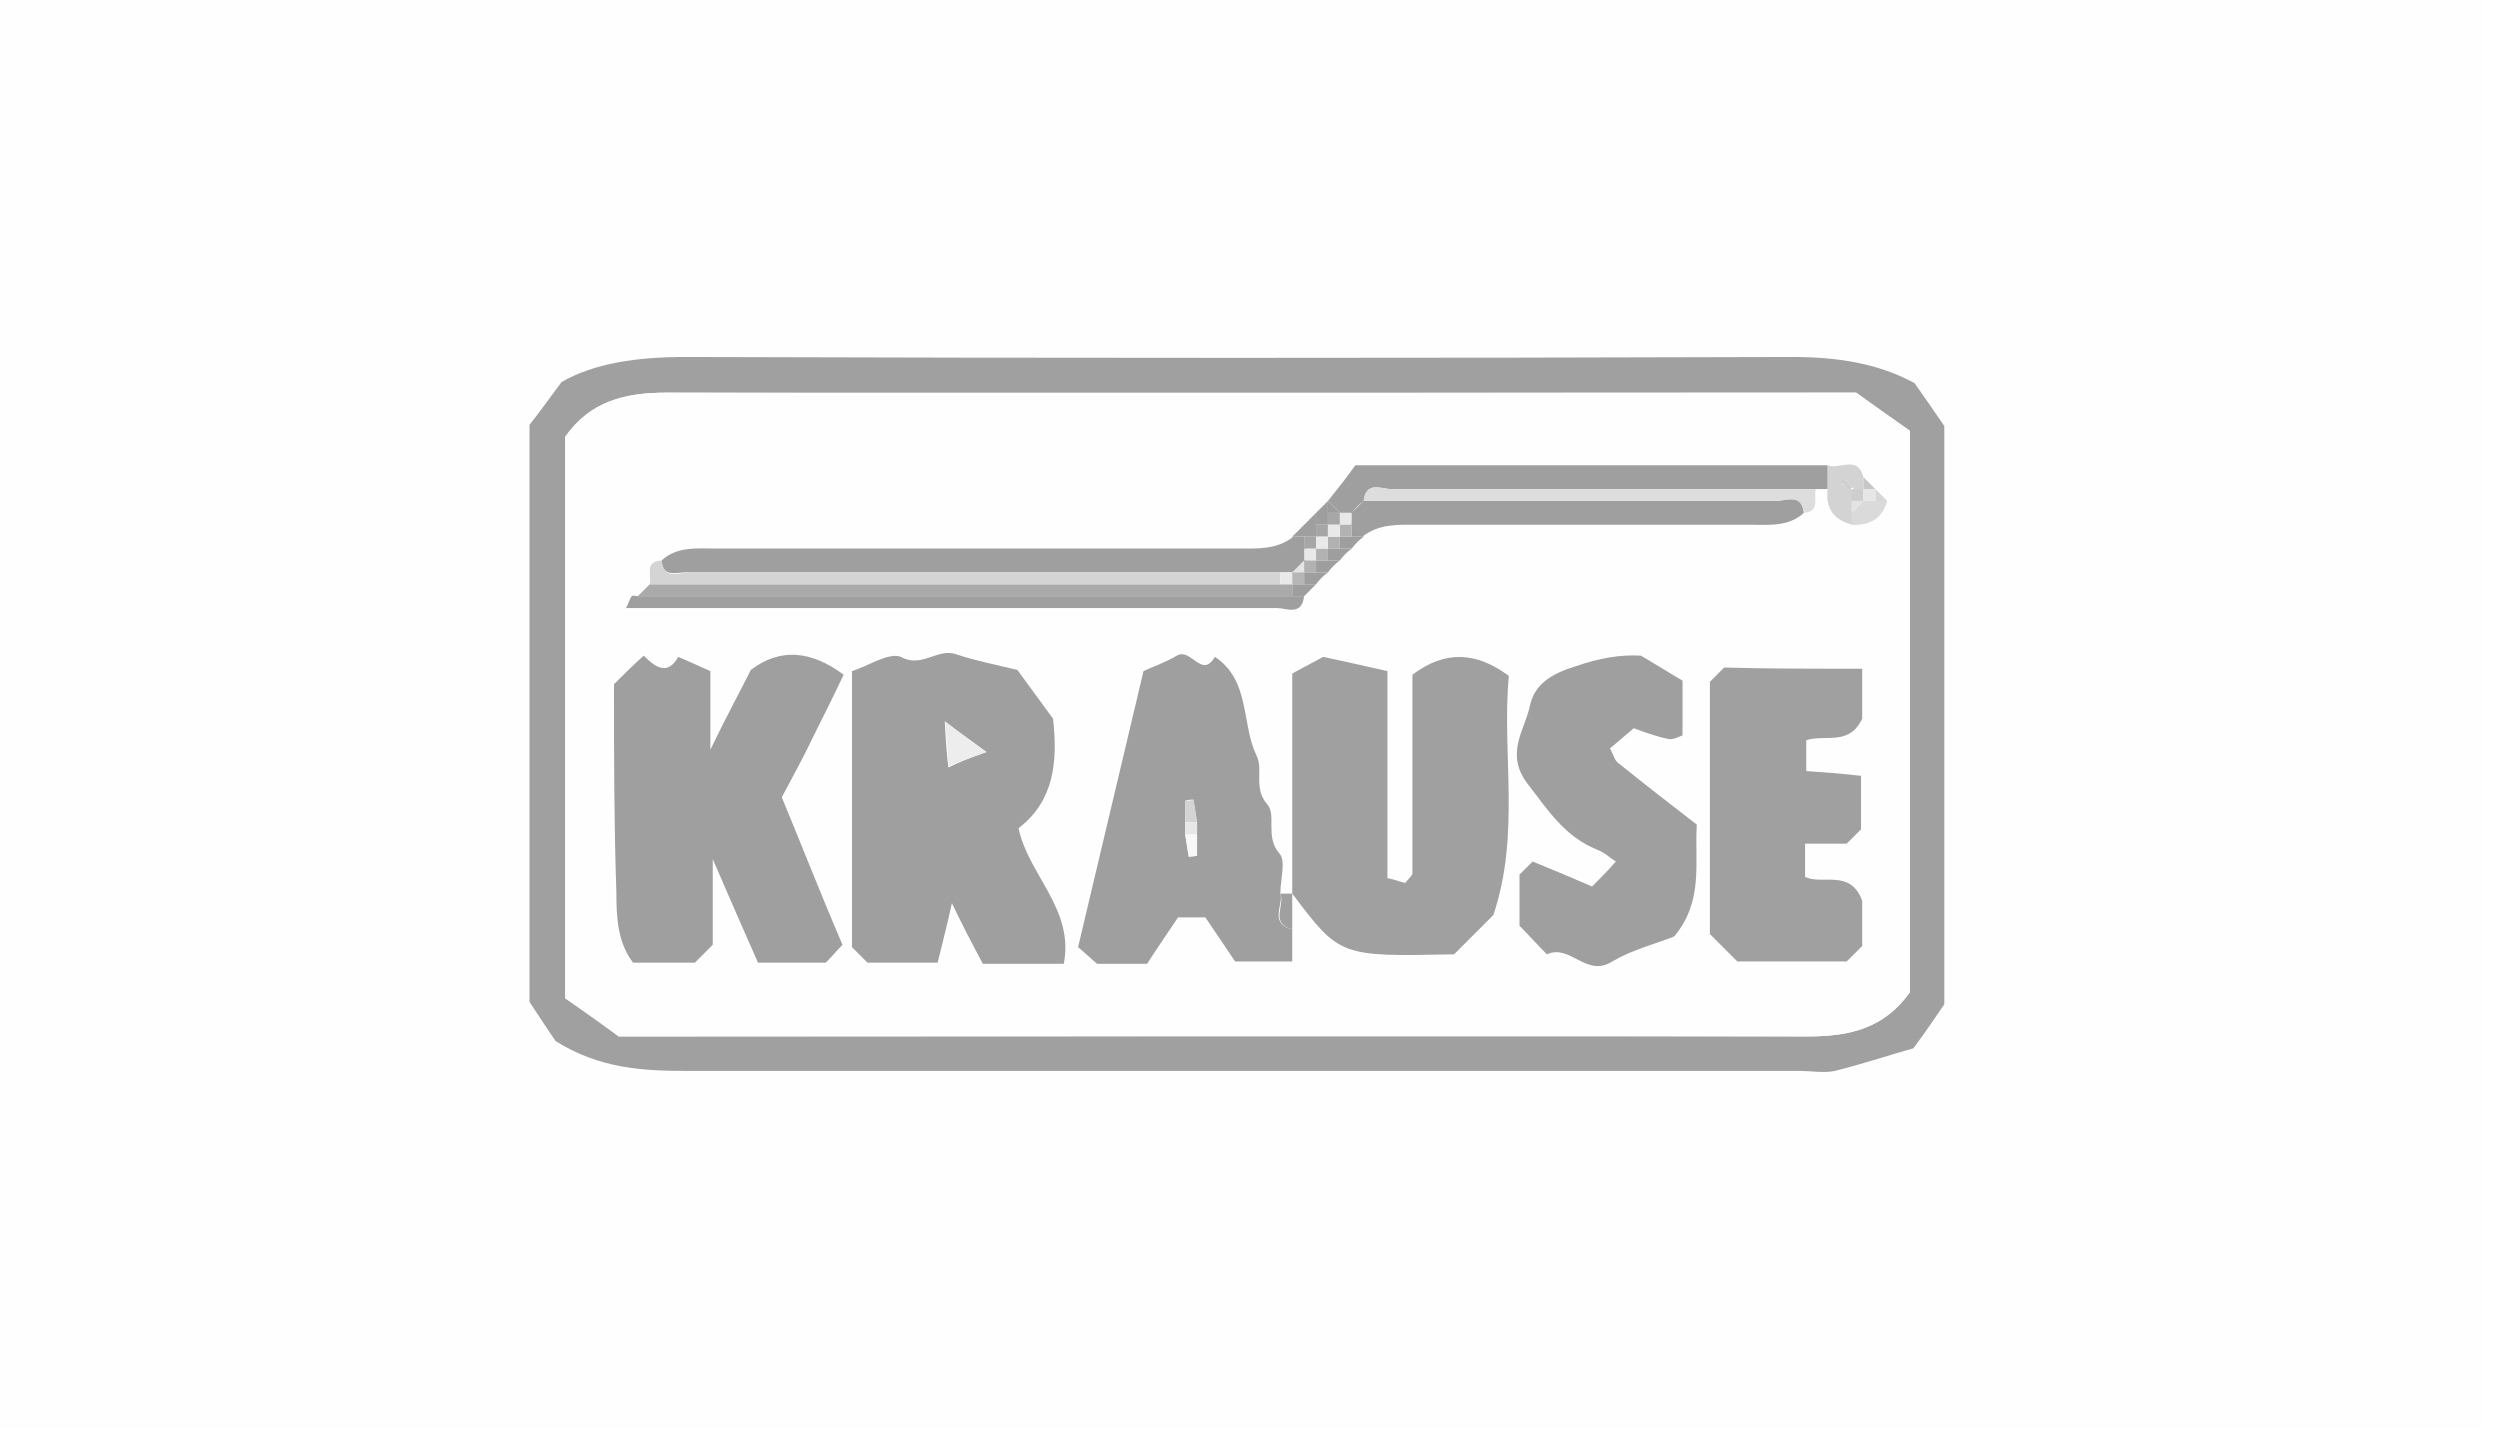
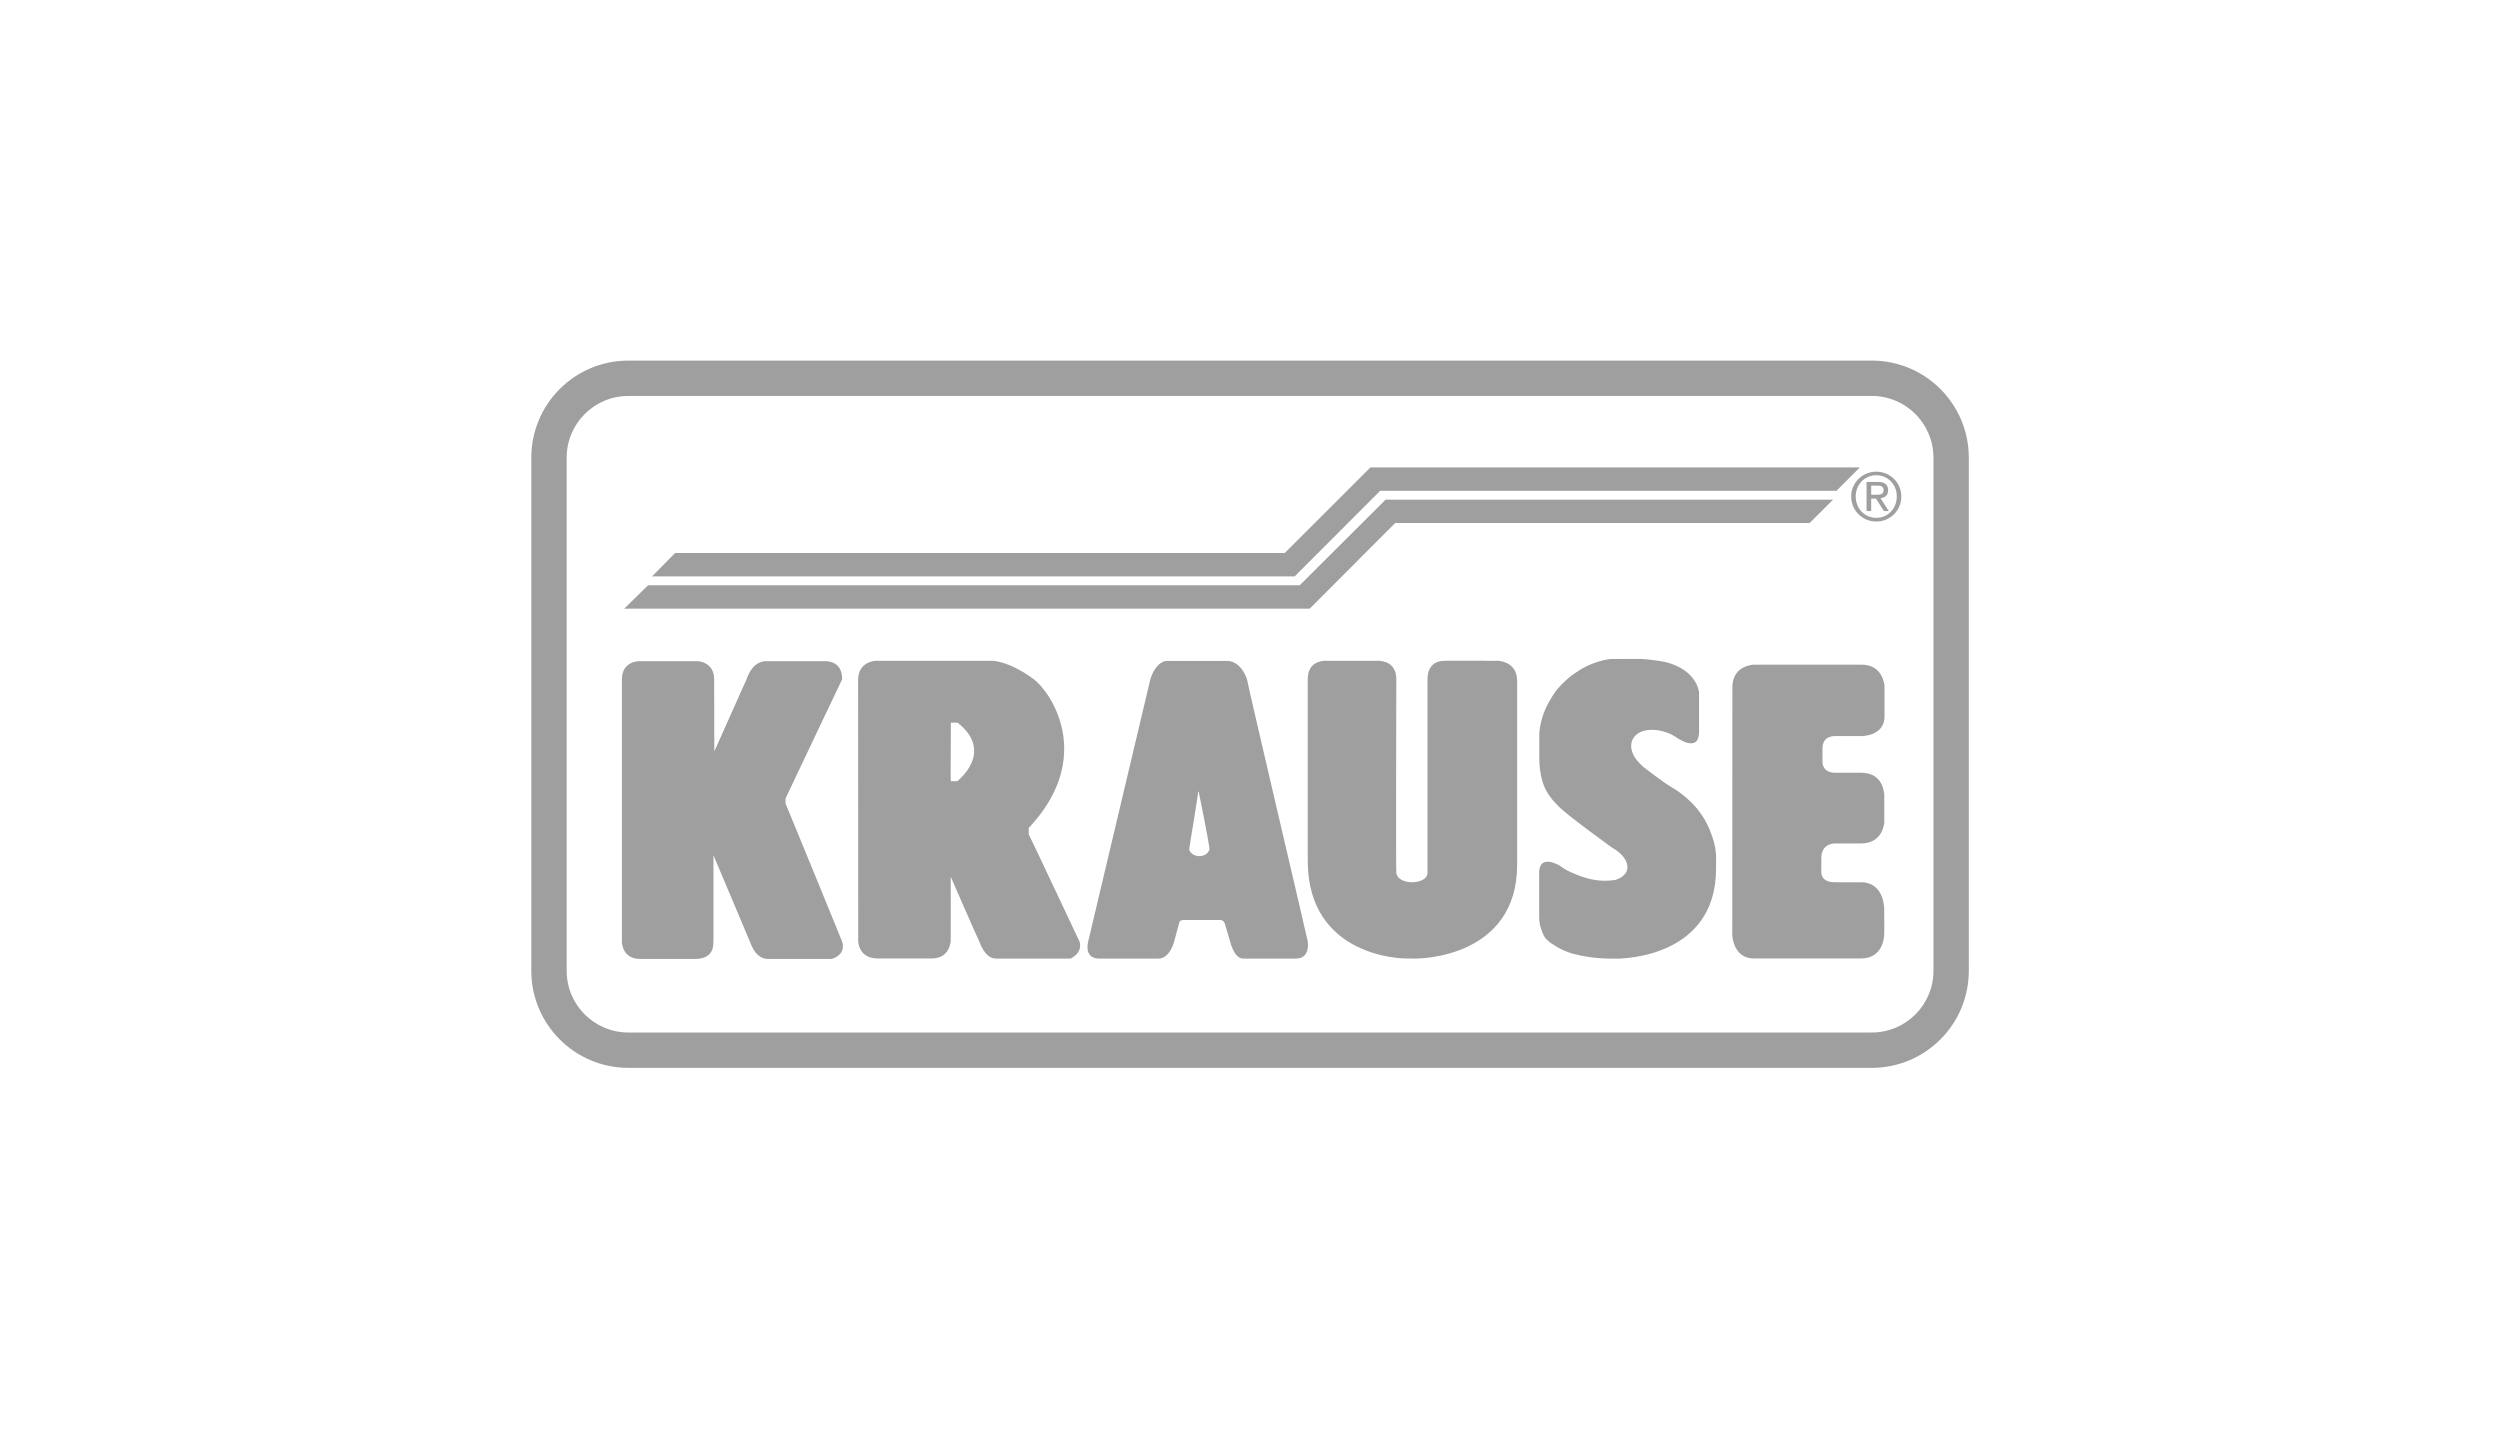
- <svg xmlns="http://www.w3.org/2000/svg" version="1.1" id="Warstwa_1" x="0px" y="0px" viewBox="0 0 210.1 120.1" style="enable-background:new 0 0 210.1 120.1;" xml:space="preserve">
+ <svg xmlns="http://www.w3.org/2000/svg" version="1.1" id="Warstwa_1" x="0px" y="0px" viewBox="0 0 210 120" style="enable-background:new 0 0 210 120;" xml:space="preserve">
  <style type="text/css">
- 	.st0{fill:#FEFEFE;}
- 	.st1{fill:#A0A0A0;}
- 	.st2{fill:#9F9F9F;}
- 	.st3{fill:#AAAAAA;}
- 	.st4{fill:#D4D4D4;}
- 	.st5{fill:#DDDDDD;}
- 	.st6{fill:#D3D3D3;}
- 	.st7{fill:#DADADA;}
- 	.st8{fill:#9E9E9E;}
- 	.st9{fill:#C7C7C7;}
- 	.st10{fill:#D6D6D6;}
- 	.st11{fill:#EDEDED;}
- 	.st12{fill:#F8F8F8;}
- 	.st13{fill:#E7E7E7;}
- 	.st14{fill:#E9E9E9;}
- 	.st15{fill:#E5E5E5;}
- 	.st16{fill:#E8E8E8;}
- 	.st17{fill:#9D9D9D;}
- 	.st18{fill:#EAEAEA;}
- 	.st19{fill:#CECECE;}
- 	.st20{fill:#E3E3E3;}
- 	.st21{fill:#E6E6E6;}
- 	.st22{fill:#A6A6A6;}
- 	.st23{fill:#A7A7A7;}
- 	.st24{fill:#B6B6B6;}
- 	.st25{fill:#B2B2B2;}
- 	.st26{fill:#B1B1B1;}
+ 	.st0{fill-rule:evenodd;clip-rule:evenodd;fill:#9F9F9F;}
+ 	.st1{fill:#9F9F9F;}
</style>
  <g>
-     <path class="st0" d="M-1.4,120.1c0-40,0-80,0-120c70,0,140,0,210,0c0,40,0,80,0,120C138.6,120.1,68.6,120.1-1.4,120.1z M160.9,32.2   c-3.1-1.6-6.6-2.2-10.4-2.2c-31,0.1-62,0.1-93,0c-3.9,0-7.6,0.5-10.2,2.1c-1.2,1.6-2,2.6-2.7,3.6c0,16.3,0,32.6,0,48.5   c1,1.5,1.8,2.6,2.2,3.3c3.7,2.3,7.3,2.5,11,2.5c31.2-0.1,62.3,0,93.5,0c1,0,2,0.2,3,0c2.4-0.6,4.7-1.4,6.6-1.9   c1.1-1.6,1.9-2.8,2.6-3.7c0-16.5,0-32.8,0-48.6C162.5,34.5,161.9,33.6,160.9,32.2z" />
-     <path class="st1" d="M160.9,32.2c1,1.4,1.6,2.3,2.5,3.6c0,15.8,0,32.1,0,48.6c-0.7,1-1.4,2.1-2.6,3.7c-1.8,0.5-4.2,1.3-6.6,1.9   c-0.9,0.2-2,0-3,0c-31.2,0-62.3,0-93.5,0c-3.7,0-7.3-0.2-11-2.5c-0.5-0.7-1.2-1.8-2.2-3.3c0-15.9,0-32.2,0-48.5   c0.8-1,1.5-2,2.7-3.6C50,30.5,53.6,30,57.6,30c31,0.1,62,0.1,93,0C154.3,30,157.8,30.5,160.9,32.2z M52,87.1c33.4,0,66.7,0,100,0   c3.5,0,6.4-0.7,8.5-3.7c0-15.5,0-31.2,0-47.2c-1.4-1-3-2.1-4.5-3.2c-33.4,0-66.7,0-100,0c-3.5,0-6.4,0.7-8.5,3.7   c0,15.5,0,31.2,0,47.2C49,84.8,50.5,86,52,87.1z" />
-     <path class="st0" d="M52,87.1c-1.5-1.1-3.1-2.2-4.5-3.2c0-16,0-31.6,0-47.2c2.2-3,5.1-3.7,8.5-3.7c33.3,0.1,66.6,0,100,0   c1.5,1.1,3.1,2.2,4.5,3.2c0,16,0,31.6,0,47.2c-2.2,3-5.1,3.7-8.5,3.7C118.7,87,85.4,87.1,52,87.1z M157.6,41.1   c-0.3-0.3-0.7-0.7-1-1c-0.5-1.9-2-0.6-3-1c-13.2,0-26.4,0-39.7,0c-0.8,1-1.5,2-2.3,3c-0.3,0.3-0.7,0.7-1,1c-0.7,0.7-1.3,1.3-2,2   c-1.3,1.2-3,1-4.6,1c-14.6,0-29.2,0-43.9,0c-1.6,0-3.2-0.1-4.6,1c-1.5,0.1-0.8,1.2-1,2c-0.3,0.3-0.7,0.7-1,1c-0.2,0-0.4-0.1-0.5,0   c-0.2,0.2-0.2,0.4-0.5,1c6.9,0,13.7,0,20.4,0c11.4,0,22.9,0,34.3,0c0.8,0,2.1,0.7,2.3-1c0.3-0.3,0.7-0.7,1-1c0.3-0.3,0.7-0.7,1-1   c0.3-0.3,0.7-0.7,1-1c0.3-0.3,0.7-0.7,1-1c0.3-0.3,0.7-0.7,1-1c1.3-1.2,3-1,4.6-1c9.3,0,18.6,0,27.9,0c1.6,0,3.2,0.1,4.6-1   c1.5-0.1,0.8-1.2,1-2c0.3,0,0.7,0,1,0c-0.2,1.6,0.4,2.6,2,3c1.6,0.2,2.6-0.4,3-2C158.2,41.7,157.9,41.4,157.6,41.1z M108.6,78.1   c0-1,0-2,0-3c4.1,5.4,4.1,5.4,13.4,5c1.2-1.2,2.4-2.3,3.3-3.3c2.3-6.8,0.7-13.6,1.3-20.1c-2.7-2-5.3-2.2-8.1-0.1   c0,5.5,0,11.1,0,16.7c0,0.2-0.3,0.5-0.6,0.8c-0.4-0.1-0.9-0.2-1.5-0.4c0-5.9,0-11.7,0-17.4c-1.8-0.4-3.5-0.8-5.4-1.2   c-0.7,0.4-1.6,0.9-2.6,1.4c0,6.2,0,12.3,0,18.5c-0.3,0-0.7,0-1,0c0-1.2,0.5-2.8-0.1-3.4c-1.3-1.3-0.3-3.2-1-4.1   c-1.2-1.4-0.3-2.9-0.9-4.1c-1.3-2.7-0.5-6.4-3.5-8.3c-1.1,1.8-2-0.8-3.2-0.1c-1,0.6-2.2,1-2.8,1.3c-1.9,8-3.7,15.6-5.5,23.2   c0.5,0.4,1,0.9,1.6,1.4c1.3,0,2.7,0,4.2,0c0.9-1.4,1.8-2.7,2.6-3.9c0.8,0,1.5,0,2.3,0c0.8,1.2,1.7,2.6,2.5,3.7c1.7,0,3.3,0,4.8,0   C108.6,79.7,108.6,78.9,108.6,78.1z M89.4,81c0.8-4.6-3-7.4-3.9-11.4c3.1-2.2,3.4-5.5,2.9-9.2c-1-1.4-2.2-2.9-3-4.1   c-2.1-0.5-3.6-0.8-5.1-1.3c-1.6-0.6-2.9,1.2-4.7,0.2c-0.9-0.5-2.8,0.7-4.1,1.2c0,8,0,15.6,0,23.2c0.5,0.5,1,1,1.3,1.3   c1.9,0,3.7,0,5.9,0c0.4-1.6,0.8-3.2,1.2-5c1,1.9,1.8,3.5,2.6,5.1C85,81,87.1,81,89.4,81z M51.6,57.5c0,5.8,0.1,11.7,0,17.5   c0,2.1,0.1,4.1,1.4,5.9c1.8,0,3.6,0,5.2,0c0.5-0.5,0.8-0.8,1.5-1.5c0-1.9,0-4.1,0-7.2c1.5,3.5,2.7,6.2,3.8,8.7c2.2,0,4,0,5.7,0   c0.5-0.6,1-1.1,1.4-1.5c-1.7-4.2-3.4-8.4-5.1-12.4c0.9-1.7,1.8-3.4,2.6-5c0.9-1.8,1.8-3.6,2.6-5.3c-2.8-2-5.4-2.3-7.8-0.4   c-1,2-1.9,3.8-3.4,6.7c0-3,0-4.9,0-6.6c-1.1-0.5-1.8-0.8-2.7-1.2c-0.8,1.6-1.8,0.9-2.9-0.1C53.2,55.9,52.4,56.7,51.6,57.5z    M156.5,56.2c-4.2,0-8,0-11.6,0c-0.5,0.5-0.9,0.9-1.2,1.2c0,7.1,0,14.3,0,21.2c0.8,0.8,1.5,1.5,2.3,2.3c3.1,0,6.2,0,9.2,0   c0.5-0.5,0.8-0.8,1.3-1.3c0-1.3,0-2.8,0-3.8c-1-2.7-3.3-1.3-4.8-2c0-0.9,0-1.7,0-2.8c1.3,0,2.6,0,3.5,0c0.7-0.7,1.1-1.1,1.2-1.2   c0-1.6,0-3.1,0-4.5c-1.7-0.1-3.3-0.2-4.6-0.4c0-1.2,0-1.9,0-2.6c1.7-0.4,3.6,0.5,4.7-1.8C156.5,59.3,156.5,57.8,156.5,56.2z    M137.9,55.1c-1.7-0.1-3.5,0.2-5.4,0.8c-2,0.6-3.5,1.5-3.8,3.2c-0.5,2.1-2.2,4.1-0.2,6.7c1.7,2.2,3.1,4.4,5.8,5.5   c0.6,0.2,1.1,0.7,1.6,1c-0.8,0.8-1.3,1.3-2,2.1c-1.5-0.6-3.2-1.3-5-2.1c-0.2,0.2-0.6,0.6-1.1,1.1c0,1.3,0,2.7,0,4.3   c0.7,0.7,1.5,1.5,2.3,2.4c1.9-0.9,3.3,2.1,5.5,0.6c1.6-1.1,3.7-1.5,5.2-2.1c2.5-3,1.7-6.2,1.9-9.4c-2.2-1.7-4.3-3.4-6.5-5.1   c-0.3-0.3-0.5-0.8-0.8-1.3c0.7-0.6,1.3-1.1,2-1.7c0.8,0.3,1.8,0.7,2.9,0.9c0.4,0.1,0.9-0.2,1.2-0.3c0-1.6,0-3.1,0-4.6   C140.2,56.5,139.1,55.8,137.9,55.1z" />
-     <path class="st2" d="M89.4,81c-2.3,0-4.4,0-6.8,0c-0.8-1.5-1.7-3.2-2.6-5.1c-0.4,1.8-0.8,3.4-1.2,5c-2.2,0-4,0-5.9,0   c-0.4-0.4-0.8-0.8-1.3-1.3c0-7.6,0-15.2,0-23.2c1.3-0.4,3.1-1.6,4.1-1.2c1.8,1,3.1-0.8,4.7-0.2c1.5,0.5,3,0.8,5.1,1.3   c0.8,1.1,1.9,2.6,3,4.1c0.4,3.6,0.1,6.9-2.9,9.2C86.4,73.5,90.3,76.4,89.4,81z M82.9,63.2c-1.5-1.1-2.2-1.6-3.5-2.5   c0.1,1.8,0.2,3.1,0.3,3.8C80.5,64.1,81.2,63.8,82.9,63.2z" />
-     <path class="st2" d="M51.6,57.5c0.8-0.8,1.6-1.6,2.5-2.4c1,1,2,1.7,2.9,0.1c0.9,0.4,1.6,0.7,2.7,1.2c0,1.7,0,3.6,0,6.6   c1.4-2.9,2.4-4.7,3.4-6.7c2.5-1.9,5.1-1.6,7.8,0.4c-0.8,1.7-1.7,3.5-2.6,5.3c-0.8,1.7-1.7,3.3-2.6,5c1.7,4.1,3.3,8.2,5.1,12.4   c-0.4,0.4-0.8,0.9-1.4,1.5c-1.7,0-3.5,0-5.7,0c-1.1-2.5-2.3-5.2-3.8-8.7c0,3.1,0,5.3,0,7.2c-0.7,0.7-1.1,1.1-1.5,1.5   c-1.7,0-3.4,0-5.2,0c-1.3-1.7-1.4-3.8-1.4-5.9C51.6,69.2,51.6,63.4,51.6,57.5z" />
-     <path class="st1" d="M108.6,75.1c0-6.2,0-12.3,0-18.5c0.9-0.5,1.9-1,2.6-1.4c1.9,0.4,3.6,0.8,5.4,1.2c0,5.7,0,11.5,0,17.4   c0.6,0.1,1,0.3,1.5,0.4c0.2-0.3,0.6-0.6,0.6-0.8c0-5.6,0-11.3,0-16.7c2.8-2.1,5.4-1.9,8.1,0.1c-0.6,6.5,1,13.3-1.3,20.1   c-0.9,0.9-2.1,2.1-3.3,3.3C112.6,80.4,112.6,80.4,108.6,75.1z" />
-     <path class="st2" d="M108.6,78.1c0,0.8,0,1.7,0,2.7c-1.5,0-3.1,0-4.8,0c-0.8-1.2-1.7-2.5-2.5-3.7c-0.8,0-1.5,0-2.3,0   c-0.8,1.2-1.7,2.5-2.6,3.9c-1.5,0-2.9,0-4.2,0c-0.6-0.5-1.1-1-1.6-1.4c1.8-7.6,3.6-15.2,5.5-23.2c0.6-0.3,1.8-0.7,2.8-1.3   c1.2-0.7,2.1,2,3.2,0.1c3,2,2.2,5.6,3.5,8.3c0.6,1.2-0.3,2.7,0.9,4.1c0.8,0.9-0.2,2.7,1,4.1c0.6,0.6,0.1,2.2,0.1,3.4   C107.9,76,106.6,77.6,108.6,78.1z M100.6,69.1c-0.1-0.6-0.2-1.3-0.3-1.9c-0.2,0-0.4,0-0.7,0.1c0,0.6,0,1.2,0,1.8c0,0.3,0,0.7,0,1   c0.1,0.6,0.2,1.3,0.3,1.9c0.2,0,0.4,0,0.7-0.1c0-0.6,0-1.2,0-1.8C100.6,69.7,100.6,69.4,100.6,69.1z" />
-     <path class="st1" d="M156.5,56.2c0,1.6,0,3.1,0,4.2c-1.1,2.3-3,1.3-4.7,1.8c0,0.7,0,1.5,0,2.6c1.3,0.1,2.9,0.2,4.6,0.4   c0,1.4,0,2.9,0,4.5c-0.2,0.2-0.5,0.5-1.2,1.2c-0.9,0-2.1,0-3.5,0c0,1.1,0,1.9,0,2.8c1.5,0.7,3.8-0.7,4.8,2c0,1,0,2.5,0,3.8   c-0.5,0.5-0.8,0.8-1.3,1.3c-3,0-6.1,0-9.2,0c-0.7-0.7-1.4-1.4-2.3-2.3c0-7,0-14.1,0-21.2c0.3-0.3,0.7-0.7,1.2-1.2   C148.5,56.2,152.3,56.2,156.5,56.2z" />
-     <path class="st2" d="M137.9,55.1c1.2,0.7,2.3,1.4,3.5,2.1c0,1.5,0,2.9,0,4.6c-0.3,0.1-0.8,0.4-1.2,0.3c-1-0.2-2.1-0.6-2.9-0.9   c-0.7,0.6-1.3,1.1-2,1.7c0.3,0.5,0.4,1.1,0.8,1.3c2.1,1.7,4.3,3.4,6.5,5.1c-0.2,3.2,0.6,6.4-1.9,9.4c-1.5,0.6-3.5,1.1-5.2,2.1   c-2.2,1.4-3.5-1.5-5.5-0.6c-0.8-0.8-1.6-1.7-2.3-2.4c0-1.6,0-3,0-4.3c0.5-0.5,0.9-0.9,1.1-1.1c1.7,0.7,3.4,1.4,5,2.1   c0.8-0.8,1.2-1.2,2-2.1c-0.5-0.3-1-0.8-1.6-1c-2.7-1.1-4.1-3.3-5.8-5.5c-2-2.6-0.2-4.6,0.2-6.7c0.4-1.7,1.8-2.6,3.8-3.2   C134.4,55.3,136.2,55,137.9,55.1z" />
-     <path class="st2" d="M55.6,47.1c1.3-1.2,3-1,4.6-1c14.6,0,29.2,0,43.9,0c1.6,0,3.2,0.1,4.6-1c0.3,0.3,0.7,0.7,1,1c0,0.3,0,0.7,0,1   c-0.3,0.3-0.7,0.7-1,1c-0.3,0-0.7,0-1,0c-4.3,0-8.6,0-12.9,0c-12.3,0-24.5,0-36.8,0C57,48,55.7,48.7,55.6,47.1z" />
-     <path class="st2" d="M111.6,42.1c0.8-1,1.6-2,2.3-3c13.3,0,26.5,0,39.7,0c0,0.7,0,1.3,0,2c-0.3,0-0.7,0-1,0c-11.9,0-23.8,0-35.7,0   c-0.8,0-2.1-0.7-2.3,1c-0.3,0.3-0.7,0.7-1,1c-0.3,0-0.7,0-1,0C112.2,42.7,111.9,42.4,111.6,42.1z" />
-     <path class="st2" d="M151.6,43.1c-1.3,1.2-3,1-4.6,1c-9.3,0-18.6,0-27.9,0c-1.6,0-3.2-0.1-4.6,1c-0.3-0.3-0.7-0.7-1-1   c0-0.3,0-0.7,0-1c0.3-0.3,0.7-0.7,1-1c11.6,0,23.2,0,34.7,0C150.1,42.1,151.4,41.4,151.6,43.1z" />
-     <path class="st2" d="M109.6,50.1c-0.2,1.7-1.5,1-2.3,1c-11.4,0-22.9,0-34.3,0c-6.7,0-13.5,0-20.4,0c0.3-0.5,0.3-0.8,0.5-1   c0.1-0.1,0.3,0,0.5,0c18.3,0,36.7,0,55,0C108.9,50.1,109.2,50.1,109.6,50.1z" />
-     <path class="st3" d="M108.6,50.1c-18.3,0-36.7,0-55,0c0.3-0.3,0.7-0.7,1-1c17.7,0,35.3,0,53,0c0.3,0,0.7,0,1,0   C108.6,49.4,108.6,49.7,108.6,50.1z" />
-     <path class="st4" d="M107.6,49.1c-17.7,0-35.3,0-53,0c0.2-0.8-0.5-1.9,1-2c0.2,1.7,1.5,1,2.3,1c12.3,0,24.5,0,36.8,0   c4.3,0,8.6,0,12.9,0C107.6,48.4,107.6,48.7,107.6,49.1z" />
-     <path class="st5" d="M151.6,43.1c-0.2-1.7-1.5-1-2.3-1c-11.6,0-23.2,0-34.7,0c0.2-1.7,1.5-1,2.3-1c11.9,0,23.8,0,35.7,0   C152.4,41.8,153,43,151.6,43.1z" />
-     <path class="st6" d="M153.6,41.1c0-0.7,0-1.3,0-2c1,0.4,2.5-0.9,3,1c0,0.3,0,0.7,0,1c-0.3,0-0.7,0-1,0.1c0,0,0.1-0.1,0.2-0.1   c-0.2-0.3-0.5-0.5-0.7-0.8c-0.1,0.1-0.2,0.2-0.3,0.3c0.3,0.2,0.5,0.5,0.9,0.6c0,0.3,0,0.6,0,0.9s0,0.7,0,1s0,0.7,0,1   C154,43.7,153.4,42.6,153.6,41.1z" />
-     <path class="st7" d="M155.6,44.1c0-0.3,0-0.7,0-1c0.3-0.3,0.7-0.7,1-1c0.3,0,0.7,0,1,0s0.7,0,1,0C158.2,43.6,157.1,44.2,155.6,44.1   z" />
-     <path class="st2" d="M108.6,45.1c0.7-0.7,1.3-1.3,2-2c0,0.3,0,0.7,0,1s0,0.7,0,1c-0.3,0-0.7,0-1,0S108.9,45.1,108.6,45.1z" />
-     <path class="st1" d="M108.6,78.1c-1.9-0.5-0.6-2-1-3c0.3,0,0.7,0,1,0C108.6,76.1,108.6,77.1,108.6,78.1z" />
-     <path class="st8" d="M110.6,44.1c0-0.3,0-0.7,0-1c0.3-0.3,0.7-0.7,1-1c0,0.3,0,0.7,0,1s0,0.7,0,1C111.2,44.1,110.9,44.1,110.6,44.1   z" />
-     <path class="st8" d="M108.6,50.1c0-0.3,0-0.7,0-1c0.3,0,0.7,0,1,0s0.7,0,1,0c-0.3,0.3-0.7,0.7-1,1   C109.2,50.1,108.9,50.1,108.6,50.1z" />
-     <path class="st8" d="M110.6,49.1c-0.3,0-0.7,0-1,0c0-0.3,0-0.7,0-1c0.3,0,0.7,0,1,0s0.7,0,1,0C111.2,48.4,110.9,48.7,110.6,49.1z" />
-     <path class="st8" d="M111.6,48.1c-0.3,0-0.7,0-1,0c0-0.3,0-0.7,0-1c0.3,0,0.7,0,1,0s0.7,0,1,0C112.2,47.4,111.9,47.7,111.6,48.1z" />
-     <path class="st8" d="M112.6,47.1c-0.3,0-0.7,0-1,0c0-0.3,0-0.7,0-1c0.3,0,0.7,0,1,0s0.7,0,1,0C113.2,46.4,112.9,46.7,112.6,47.1z" />
-     <path class="st8" d="M113.6,46.1c-0.3,0-0.7,0-1,0c0-0.3,0-0.7,0-1c0.3,0,0.7,0,1,0s0.7,0,1,0C114.2,45.4,113.9,45.7,113.6,46.1z" />
-     <path class="st9" d="M156.6,41.1c0-0.3,0-0.7,0-1c0.3,0.3,0.7,0.7,1,1C157.2,41.1,156.9,41.1,156.6,41.1z" />
-     <path class="st10" d="M158.6,42.1c-0.3,0-0.7,0-1,0c0-0.3,0-0.7,0-1C157.9,41.4,158.2,41.7,158.6,42.1z" />
-     <path class="st11" d="M82.9,63.2c-1.7,0.6-2.5,0.9-3.2,1.2c0-0.7-0.1-1.9-0.3-3.8C80.7,61.6,81.4,62.1,82.9,63.2z" />
-     <path class="st12" d="M100.6,70.1c0,0.6,0,1.2,0,1.8c-0.2,0-0.4,0-0.7,0.1c-0.1-0.6-0.2-1.3-0.3-1.9   C99.9,70.1,100.2,70.1,100.6,70.1z" />
-     <path class="st4" d="M99.6,69.1c0-0.6,0-1.2,0-1.8c0.2,0,0.4,0,0.7-0.1c0.1,0.6,0.2,1.3,0.3,1.9C100.2,69.1,99.9,69.1,99.6,69.1z" />
-     <path class="st13" d="M99.6,69.1c0.3,0,0.7,0,1,0c0,0.3,0,0.7,0,1c-0.3,0-0.7,0-1,0C99.6,69.7,99.6,69.4,99.6,69.1z" />
-     <path class="st8" d="M108.6,45.1c0.3,0,0.7,0,1,0c0,0.3,0,0.7,0,1C109.2,45.7,108.9,45.4,108.6,45.1z" />
-     <path class="st14" d="M107.6,49.1c0-0.3,0-0.7,0-1c0.3,0,0.7,0,1,0c0,0.3,0,0.7,0,1C108.2,49.1,107.9,49.1,107.6,49.1z" />
-     <path class="st15" d="M108.6,48.1c0.3-0.3,0.7-0.7,1-1c0,0.3,0,0.7,0,1C109.2,48.1,108.9,48.1,108.6,48.1z" />
-     <path class="st14" d="M109.6,47.1c0-0.3,0-0.7,0-1c0.3,0,0.7,0,1,0c0,0.3,0,0.7,0,1C110.2,47.1,109.9,47.1,109.6,47.1z" />
-     <path class="st16" d="M113.6,43.1c0,0.3,0,0.7,0,1c-0.3,0-0.7,0-1,0c0-0.3,0-0.7,0-1C112.9,43.1,113.2,43.1,113.6,43.1z" />
-     <path class="st17" d="M111.6,43.1c0-0.3,0-0.7,0-1c0.3,0.3,0.7,0.7,1,1C112.2,43.1,111.9,43.1,111.6,43.1z" />
-     <path class="st18" d="M114.6,42.1c-0.3,0.3-0.7,0.7-1,1C113.9,42.7,114.2,42.4,114.6,42.1z" />
-     <path class="st17" d="M114.6,45.1c-0.3,0-0.7,0-1,0c0-0.3,0-0.7,0-1C113.9,44.4,114.2,44.7,114.6,45.1z" />
-     <path class="st19" d="M155.5,41.2c-0.3-0.2-0.5-0.5-0.8-0.7c0.1-0.1,0.2-0.2,0.3-0.3c0.2,0.3,0.5,0.5,0.7,0.8   C155.6,41,155.5,41.1,155.5,41.2z" />
-     <path class="st19" d="M155.6,42.1c0-0.3,0-0.7,0-1c0.3,0,0.7,0,1,0c0,0.3,0,0.7,0,1C156.2,42.1,155.9,42.1,155.6,42.1z" />
-     <path class="st20" d="M155.6,42.1c0.3,0,0.7,0,1,0c-0.3,0.3-0.7,0.7-1,1C155.6,42.7,155.6,42.4,155.6,42.1z" />
-     <path class="st21" d="M156.6,42.1c0-0.3,0-0.7,0-1c0.3,0,0.7,0,1,0c0,0.3,0,0.7,0,1C157.2,42.1,156.9,42.1,156.6,42.1z" />
-     <path class="st22" d="M110.6,44.1c0.3,0,0.7,0,1,0c0,0.3,0,0.7,0,1c-0.3,0-0.7,0-1,0C110.6,44.7,110.6,44.4,110.6,44.1z" />
-     <path class="st22" d="M110.6,46.1c-0.3,0-0.7,0-1,0c0-0.3,0-0.7,0-1c0.3,0,0.7,0,1,0C110.6,45.4,110.6,45.7,110.6,46.1z" />
-     <path class="st23" d="M111.6,43.1c0.3,0,0.7,0,1,0c0,0.3,0,0.7,0,1c-0.3,0-0.7,0-1,0C111.6,43.7,111.6,43.4,111.6,43.1z" />
-     <path class="st24" d="M108.6,48.1c0.3,0,0.7,0,1,0c0,0.3,0,0.7,0,1c-0.3,0-0.7,0-1,0C108.6,48.7,108.6,48.4,108.6,48.1z" />
-     <path class="st25" d="M109.6,47.1c0.3,0,0.7,0,1,0c0,0.3,0,0.7,0,1c-0.3,0-0.7,0-1,0C109.6,47.7,109.6,47.4,109.6,47.1z" />
-     <path class="st25" d="M110.6,47.1c0-0.3,0-0.7,0-1c0.3,0,0.7,0,1,0c0,0.3,0,0.7,0,1C111.2,47.1,110.9,47.1,110.6,47.1z" />
-     <path class="st26" d="M112.6,45.1c0,0.3,0,0.7,0,1c-0.3,0-0.7,0-1,0c0-0.3,0-0.7,0-1C111.9,45.1,112.2,45.1,112.6,45.1z" />
-     <path class="st25" d="M113.6,44.1c0,0.3,0,0.7,0,1c-0.3,0-0.7,0-1,0c0-0.3,0-0.7,0-1C112.9,44.1,113.2,44.1,113.6,44.1z" />
-     <path class="st14" d="M112.6,44.1c0,0.3,0,0.7,0,1c-0.3,0-0.7,0-1,0c0-0.3,0-0.7,0-1C111.9,44.1,112.2,44.1,112.6,44.1z" />
-     <path class="st14" d="M111.6,45.1c0,0.3,0,0.7,0,1c-0.3,0-0.7,0-1,0c0-0.3,0-0.7,0-1C110.9,45.1,111.2,45.1,111.6,45.1z" />
+     <path class="st0" d="M52.78,33.26h104.45c2.86,0,5.18,2.32,5.18,5.18v43.11c0,2.86-2.32,5.18-5.18,5.18H52.78   c-2.86,0-5.18-2.32-5.18-5.18V38.44C47.6,35.58,49.92,33.26,52.78,33.26L52.78,33.26z M52.78,30.29h104.45   c4.5,0,8.15,3.65,8.15,8.15v43.11c0,4.5-3.65,8.15-8.15,8.15H52.78c-4.5,0-8.15-3.65-8.15-8.15V38.44   C44.63,33.94,48.28,30.29,52.78,30.29L52.78,30.29z" />
+     <g>
+       <polygon class="st1" points="156.23,39.26 115.12,39.26 107.92,46.45 56.71,46.45 54.77,48.42 108.75,48.42 115.93,41.23     154.26,41.23 156.23,39.26   " />
+       <polygon class="st1" points="153.98,41.97 116.39,41.97 109.18,49.16 54.44,49.16 52.43,51.13 110.01,51.13 117.2,43.93     152.01,43.93 153.98,41.97   " />
+     </g>
+     <path class="st0" d="M155.5,41.7c0,1.2,0.96,2.11,2.11,2.11c1.14,0,2.1-0.9,2.1-2.11c0-1.18-0.96-2.08-2.1-2.08   C156.47,39.62,155.5,40.52,155.5,41.7L155.5,41.7z M155.88,41.7c0-1,0.75-1.78,1.73-1.78c0.97,0,1.72,0.77,1.72,1.78   c0,1.02-0.75,1.8-1.72,1.8C156.63,43.5,155.88,42.72,155.88,41.7L155.88,41.7z M156.8,42.93h0.38v-1.05h0.4l0.67,1.05h0.41   l-0.7-1.08c0.36-0.04,0.64-0.22,0.64-0.67c0-0.47-0.27-0.7-0.86-0.7h-0.95V42.93L156.8,42.93z M157.18,40.79h0.5   c0.26,0,0.54,0.05,0.54,0.37c0,0.39-0.31,0.4-0.64,0.4h-0.4V40.79L157.18,40.79z" />
+     <g>
+       <path class="st1" d="M53.66,55.54h4.92c0-0.01,1.41,0.04,1.41,1.52l0.01,6.06l2.71-6.06c0.51-1.46,1.33-1.46,1.48-1.52h5.27    c0,0.04,1.28-0.05,1.28,1.52c0,0-4.76,10-4.75,10l-0.01,0.42c0,0,4.75,11.55,4.75,11.59c0,0,0.45,1.06-0.86,1.48H64.5    c-1.1,0-1.47-1.41-1.52-1.48c-0.03-0.06-3.05-7.23-3.05-7.23c0,0.13,0,7.23,0,7.23c-0.04,0,0.23,1.48-1.52,1.48l-4.65,0    c-1.53,0-1.53-1.47-1.52-1.48V57.05C52.25,55.54,53.66,55.54,53.66,55.54L53.66,55.54z" />
+       <path class="st1" d="M90.67,79.07c-0.01,0-4.21-8.95-4.25-8.97l-0.01-0.55c5.59-5.93,1.88-11.42,0.42-12.5    c-2.1-1.54-3.34-1.5-3.35-1.54h-9.97c0,0-1.43,0.07-1.43,1.61l0.01,21.93c0,0.02,0.02,1.46,1.62,1.46h4.57    c1.52,0,1.56-1.44,1.58-1.44c0.01,0,0-5.42,0-5.42s2.37,5.42,2.39,5.41c0.02,0.02,0.45,1.46,1.4,1.46h6.28    C91.05,79.96,90.67,79.07,90.67,79.07z M80.41,65.62c0,0,0.03,0-0.54,0c-0.04-0.15,0.02-4.76,0-4.91c0.01-0.01,0.56-0.01,0.57,0    C83.58,63.17,80.42,65.61,80.41,65.62z" />
+       <path class="st1" d="M109.85,79.07c0.02,0-5.1-21.77-5.1-22.01c-0.55-1.54-1.52-1.51-1.52-1.54h-5.26c0,0-0.83,0-1.33,1.49    c-0.02,0.06-5.23,22.07-5.23,22.07c0,0-0.41,1.44,0.91,1.44c0,0,4.92,0,5,0c0.95,0,1.32-1.44,1.31-1.44    c-0.01,0,0.41-1.48,0.41-1.51c0.04-0.34,0.36-0.26,0.36-0.29h3.1c0.34,0,0.41,0.39,0.41,0.39c-0.01-0.01,0.43,1.43,0.42,1.41    c0,0,0.31,1.44,1.1,1.44c0,0,4.37,0,4.44,0C110.11,80.51,109.85,79.07,109.85,79.07z M99.89,71.33c-0.02,0.02,0.78-4.67,0.75-4.82    c0.01-0.01,0.05-0.01,0.05,0c0.72,3.46,0.92,4.8,0.91,4.82C101.39,72.13,100.06,72.09,99.89,71.33z" />
+       <path class="st1" d="M125.92,55.51c0,0.03,1.52,0.06,1.52,1.69c0,0.19,0,15.44,0,15.44c0,7.86-8.33,7.87-8.33,7.87    c-0.01,0.03-0.42,0-1.1,0c0,0-8.16-0.01-8.16-8.21l0-15.25c0-1.54,1.31-1.5,1.31-1.54h4.78c0,0.04,1.35,0,1.35,1.54    c0,0-0.04,16.17,0,16.18c0,1.18,2.62,1.14,2.62,0.08V57.06c0-1.54,1.23-1.54,1.23-1.54C121.15,55.48,125.92,55.51,125.92,55.51    L125.92,55.51z" />
+       <path class="st1" d="M136.22,55.35h1.57c1.18,0.06,2.1,0.26,2.1,0.26c2.64,0.66,2.81,2.46,2.83,2.53v3.4c0,0-0.01,0.7-0.37,0.83    c0,0-0.29,0.18-0.82-0.04c-0.1-0.04-0.63-0.3-0.75-0.41c-0.01-0.01-0.6-0.43-1.47-0.57c0,0-1.58-0.32-2.16,0.74    c-0.06,0.11-0.14,0.31-0.13,0.6c0,0-0.03,0.32,0.25,0.84c0.25,0.44,0.75,0.89,0.9,0.99c0.12,0.08,1.46,1.15,2.33,1.66    c0.84,0.49,1.38,1.05,1.46,1.12c0.45,0.39,0.85,0.97,0.9,1.04c0.52,0.7,0.8,1.47,0.8,1.48c0.51,1.27,0.45,1.89,0.49,1.9v1.24    c0,7.56-8.04,7.52-8.05,7.56l-1.06,0c-1.74-0.03-3.1-0.46-3.1-0.46c-1.05-0.37-1.33-0.64-1.34-0.64    c-0.46-0.24-0.63-0.47-0.75-0.57c-0.11-0.15-0.11-0.15-0.17-0.26c-0.11-0.21-0.14-0.3-0.19-0.48c0,0-0.2-0.38-0.2-1.12V73.2    c0.08-1.44,1.62-0.56,1.78-0.45c0.52,0.36,0.69,0.44,1.17,0.64c1.24,0.53,2.23,0.7,3.42,0.53c-0.01,0,0.9-0.2,1.03-0.92    c0,0,0.25-0.95-1.34-1.84c0,0-2.01-1.48-2.09-1.54c-0.31-0.25-2.09-1.54-2.56-2.12c-0.05-0.06-0.46-0.42-0.89-1.22    c-0.12-0.25-0.51-1.14-0.51-2.62v-2.03c0,0,0.02-0.98,0.56-2.18c0.04-0.09,0.42-0.85,0.85-1.43c0.11-0.15,0.84-1.01,1.73-1.57    c0.09-0.06,1.21-0.88,2.81-1.09L136.22,55.35L136.22,55.35z" />
+       <path class="st1" d="M147.33,55.83h9.03c1.83,0,1.9,1.72,1.94,1.72v2.63c0,1.65-1.9,1.65-1.9,1.65h-2.24    c-0.02,0-1.07-0.07-1.07,1.03v1.21c0,0.02,0.02,0.84,1.05,0.84l2.18,0c1.94,0,1.92,1.78,1.96,1.79v2.37c0,0-0.07,1.78-1.96,1.78    h-2.19c-0.01,0-1.14-0.04-1.14,1.24v1.11c0.01,0.01-0.12,0.91,1.13,0.91h2.2c1.95,0,1.96,2.2,1.95,2.2c0,0,0.03,2.31-0.01,2.32    c0,0-0.05,1.88-1.93,1.88h-9.02c-1.8,0-1.83-2.12-1.8-2.12l0.01-20.67C145.53,55.87,147.31,55.83,147.33,55.83L147.33,55.83z" />
+     </g>
  </g>
</svg>
